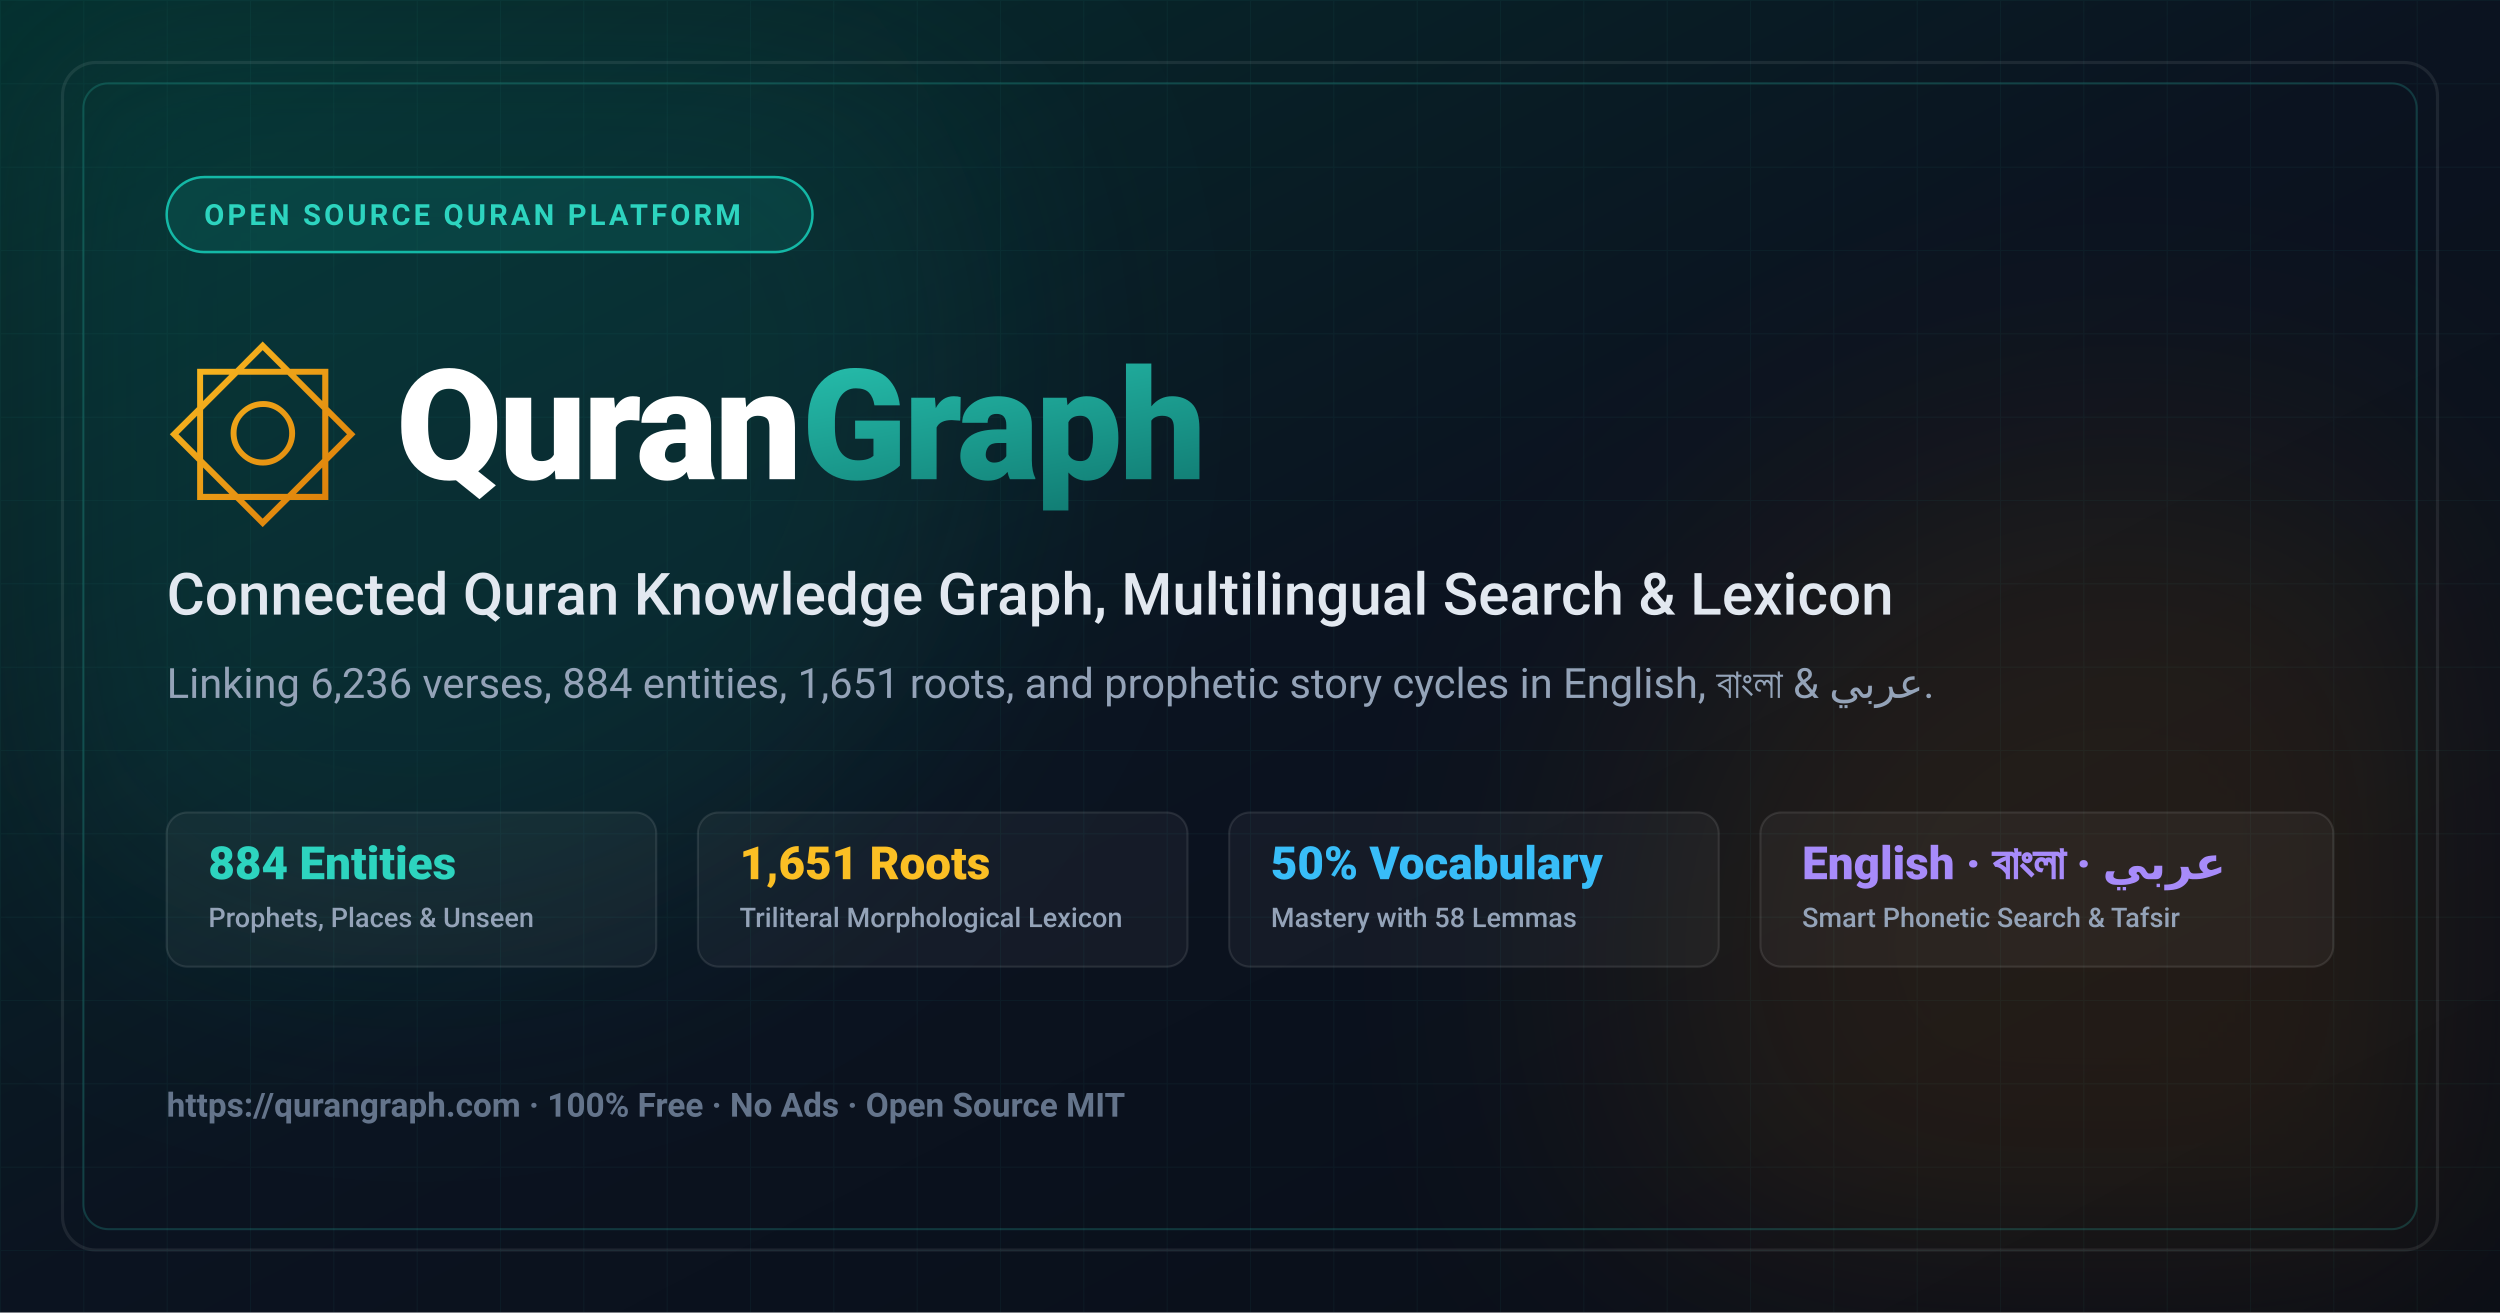
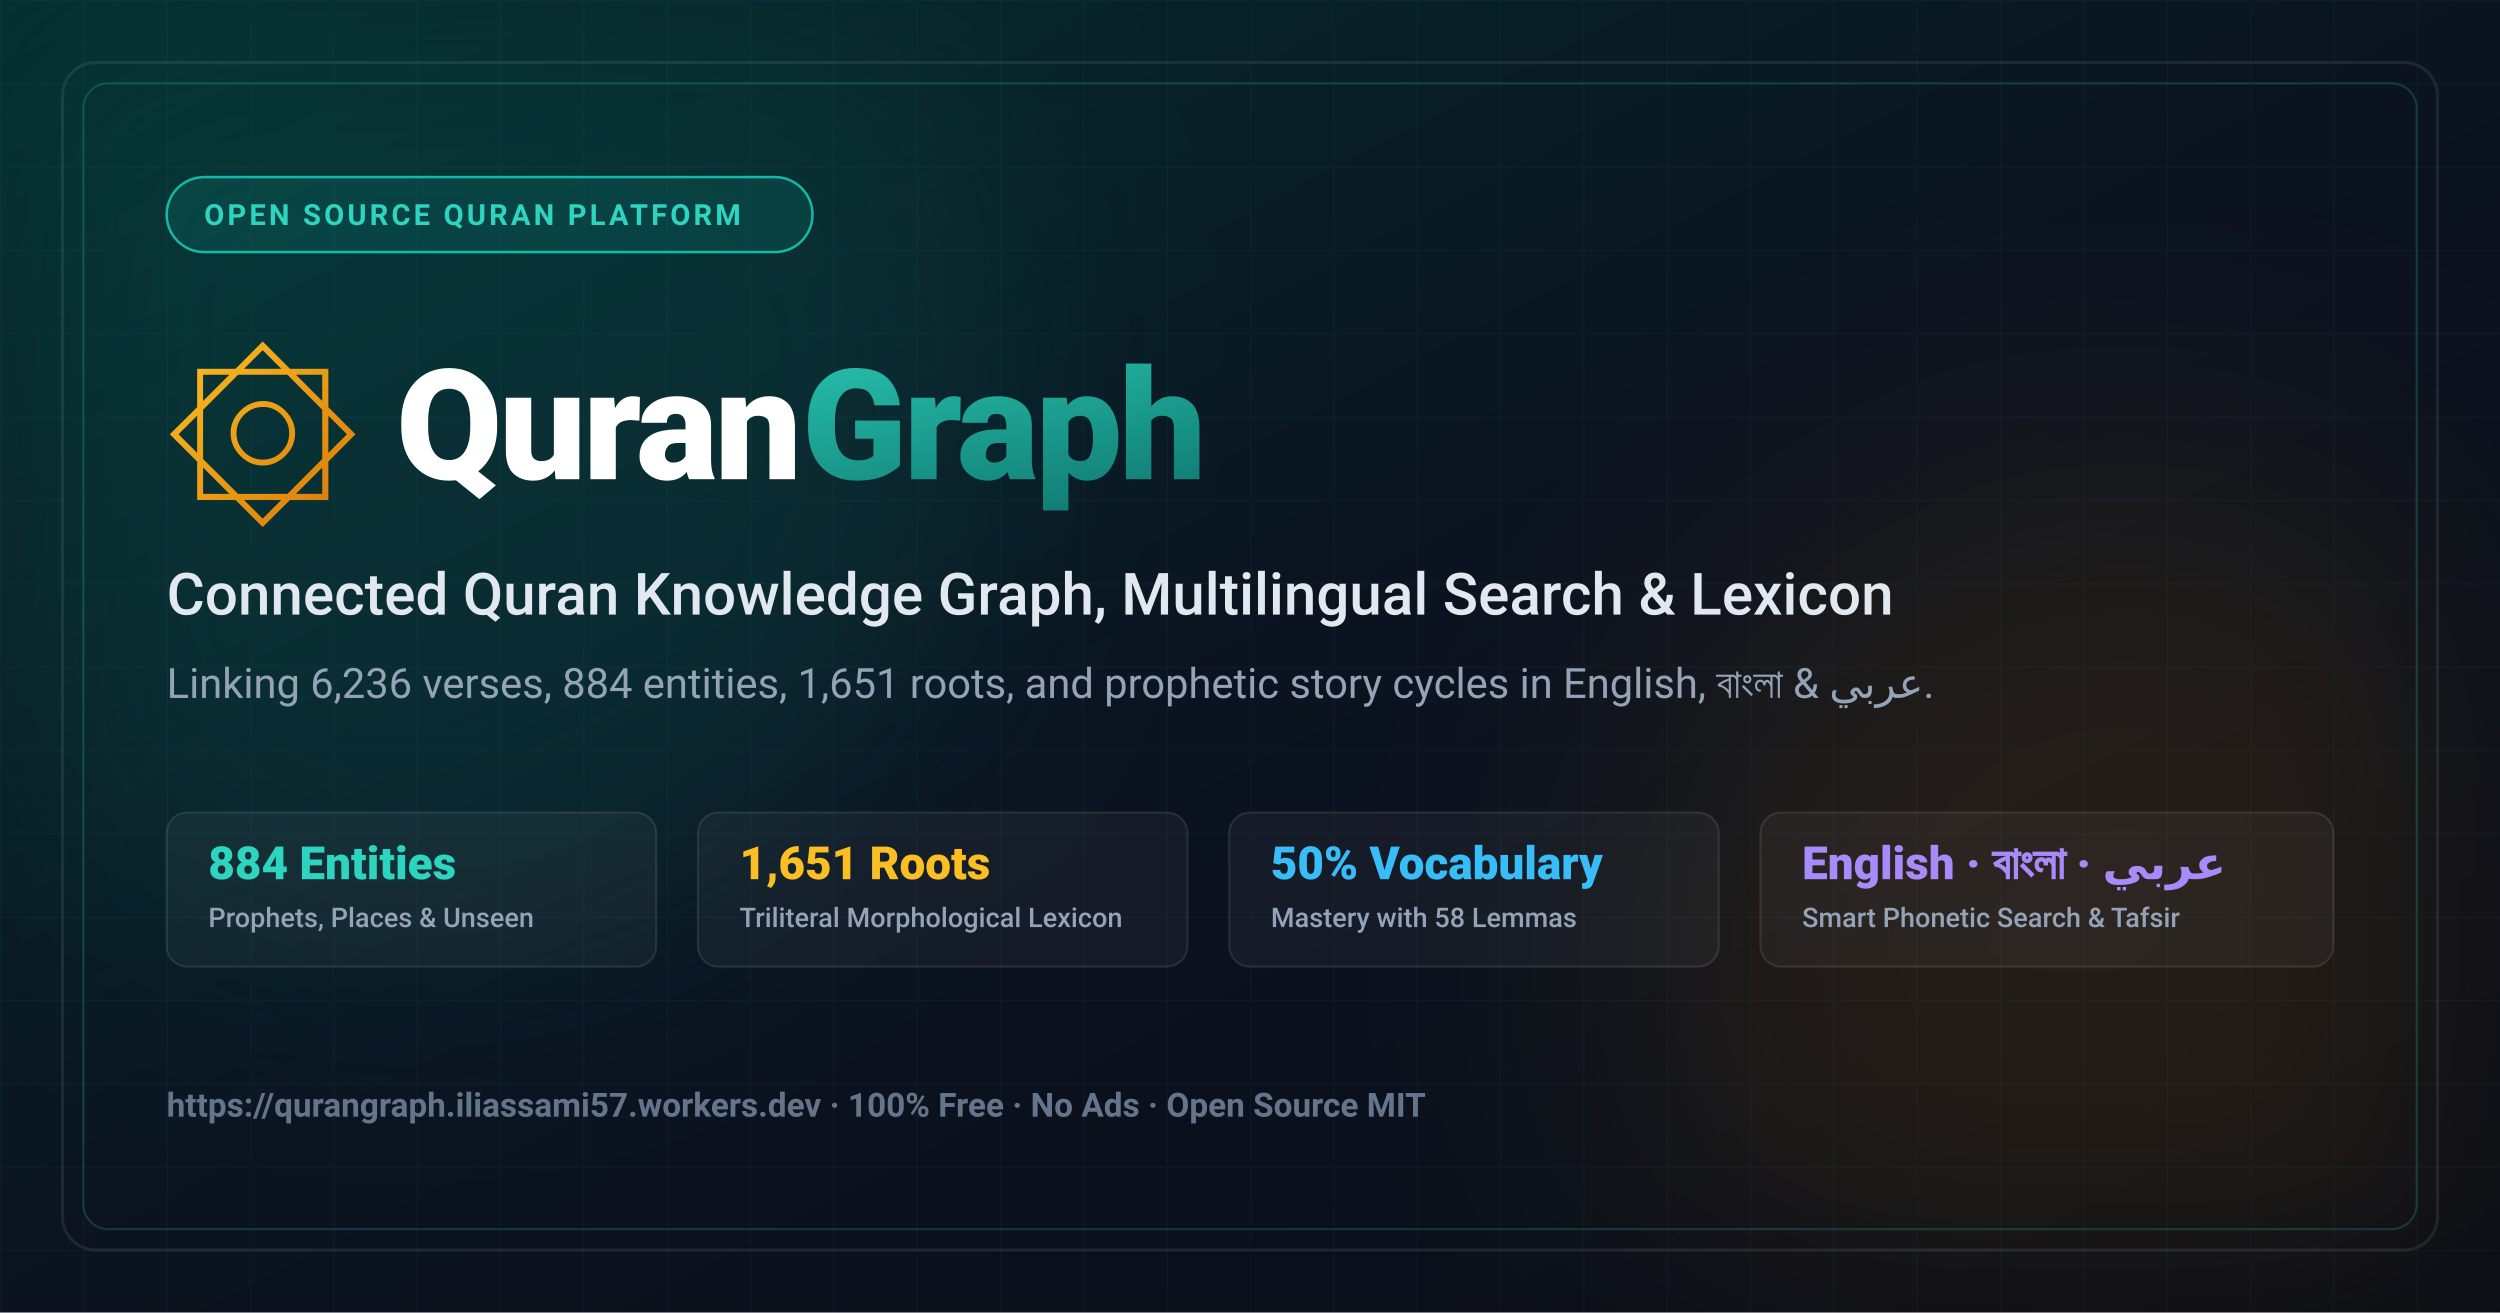
<svg xmlns="http://www.w3.org/2000/svg" width="1200" height="630" viewBox="0 0 1200 630">
  <defs>
    <linearGradient id="bg" x1="0%" y1="0%" x2="100%" y2="100%">
      <stop offset="0%" stop-color="#042f2e" />
      <stop offset="50%" stop-color="#0b1320" />
      <stop offset="100%" stop-color="#090d16" />
    </linearGradient>
    <linearGradient id="accent" x1="0%" y1="0%" x2="100%" y2="100%">
      <stop offset="0%" stop-color="#2dd4bf" />
      <stop offset="100%" stop-color="#0f766e" />
    </linearGradient>
    <linearGradient id="gold" x1="0%" y1="0%" x2="100%" y2="100%">
      <stop offset="0%" stop-color="#fbbf24" />
      <stop offset="100%" stop-color="#d97706" />
    </linearGradient>
    <pattern id="grid" width="40" height="40" patternUnits="userSpaceOnUse">
      <path d="M 40 0 L 0 0 0 40" fill="none" stroke="rgba(45, 212, 191, 0.05)" stroke-width="1" />
    </pattern>
  </defs>
  <rect width="1200" height="630" fill="url(#bg)" />
  <rect width="1200" height="630" fill="url(#grid)" />
  <circle cx="200" cy="180" r="280" fill="#0f766e" opacity="0.18" filter="blur(60px)" />
  <circle cx="1020" cy="460" r="240" fill="#d97706" opacity="0.12" filter="blur(70px)" />
  <rect x="30" y="30" width="1140" height="570" rx="16" fill="none" stroke="rgba(255, 255, 255, 0.08)" stroke-width="1.5" />
  <rect x="40" y="40" width="1120" height="550" rx="12" fill="none" stroke="rgba(45, 212, 191, 0.2)" stroke-width="1" />
  <g transform="translate(80, 85)">
    <rect x="0" y="0" width="310" height="36" rx="18" fill="rgba(15, 118, 110, 0.25)" stroke="#14b8a6" stroke-width="1.2" />
    <text x="18" y="23" font-family="-apple-system, BlinkMacSystemFont, 'Segoe UI', Roboto, sans-serif" font-size="14" font-weight="700" fill="#2dd4bf" letter-spacing="1.5">
      OPEN SOURCE QURAN PLATFORM
    </text>
  </g>
  <g transform="translate(80, 160)">
    <text x="0" y="80" font-family="'Amiri Quran', 'Amiri', serif" font-size="95" fill="url(#gold)">۞</text>
    <text x="110" y="70" font-family="-apple-system, BlinkMacSystemFont, 'Segoe UI', Roboto, sans-serif" font-size="74" font-weight="800" fill="#ffffff" letter-spacing="-1.5">
      Quran<tspan fill="url(#accent)">Graph</tspan>
    </text>
  </g>
  <text x="80" y="295" font-family="-apple-system, BlinkMacSystemFont, 'Segoe UI', Roboto, sans-serif" font-size="28" font-weight="500" fill="#e2e8f0">
    Connected Quran Knowledge Graph, Multilingual Search &amp; Lexicon
  </text>
  <text x="80" y="335" font-family="-apple-system, BlinkMacSystemFont, 'Segoe UI', Roboto, sans-serif" font-size="20" font-weight="400" fill="#94a3b8">
    Linking 6,236 verses, 884 entities, 1,651 roots, and prophetic story cycles in English, বাংলা &amp; عربي.
  </text>
  <g transform="translate(80, 390)">
    <rect x="0" y="0" width="235" height="74" rx="10" fill="rgba(255, 255, 255, 0.04)" stroke="rgba(255, 255, 255, 0.1)" stroke-width="1" />
    <text x="20" y="32" font-family="-apple-system, BlinkMacSystemFont, 'Segoe UI', Roboto, sans-serif" font-size="22" font-weight="800" fill="#2dd4bf">884 Entities</text>
    <text x="20" y="55" font-family="-apple-system, BlinkMacSystemFont, 'Segoe UI', Roboto, sans-serif" font-size="13" font-weight="500" fill="#94a3b8">Prophets, Places &amp; Unseen</text>
    <rect x="255" y="0" width="235" height="74" rx="10" fill="rgba(255, 255, 255, 0.04)" stroke="rgba(255, 255, 255, 0.1)" stroke-width="1" />
    <text x="275" y="32" font-family="-apple-system, BlinkMacSystemFont, 'Segoe UI', Roboto, sans-serif" font-size="22" font-weight="800" fill="#fbbf24">1,651 Roots</text>
    <text x="275" y="55" font-family="-apple-system, BlinkMacSystemFont, 'Segoe UI', Roboto, sans-serif" font-size="13" font-weight="500" fill="#94a3b8">Triliteral Morphological Lexicon</text>
    <rect x="510" y="0" width="235" height="74" rx="10" fill="rgba(255, 255, 255, 0.04)" stroke="rgba(255, 255, 255, 0.1)" stroke-width="1" />
    <text x="530" y="32" font-family="-apple-system, BlinkMacSystemFont, 'Segoe UI', Roboto, sans-serif" font-size="22" font-weight="800" fill="#38bdf8">50% Vocabulary</text>
    <text x="530" y="55" font-family="-apple-system, BlinkMacSystemFont, 'Segoe UI', Roboto, sans-serif" font-size="13" font-weight="500" fill="#94a3b8">Mastery with 58 Lemmas</text>
    <rect x="765" y="0" width="275" height="74" rx="10" fill="rgba(255, 255, 255, 0.04)" stroke="rgba(255, 255, 255, 0.1)" stroke-width="1" />
    <text x="785" y="32" font-family="-apple-system, BlinkMacSystemFont, 'Segoe UI', Roboto, sans-serif" font-size="22" font-weight="800" fill="#a78bfa">English · বাংলা · عربي</text>
    <text x="785" y="55" font-family="-apple-system, BlinkMacSystemFont, 'Segoe UI', Roboto, sans-serif" font-size="13" font-weight="500" fill="#94a3b8">Smart Phonetic Search &amp; Tafsir</text>
  </g>
  <g transform="translate(80, 520)">
    <text x="0" y="16" font-family="-apple-system, BlinkMacSystemFont, 'Segoe UI', Roboto, sans-serif" font-size="16" font-weight="600" fill="#64748b">
-       https://qurangraph.com · 100% Free · No Ads · Open Source MIT
+       https://qurangraph.iliassami57.workers.dev · 100% Free · No Ads · Open Source MIT
    </text>
  </g>
</svg>
